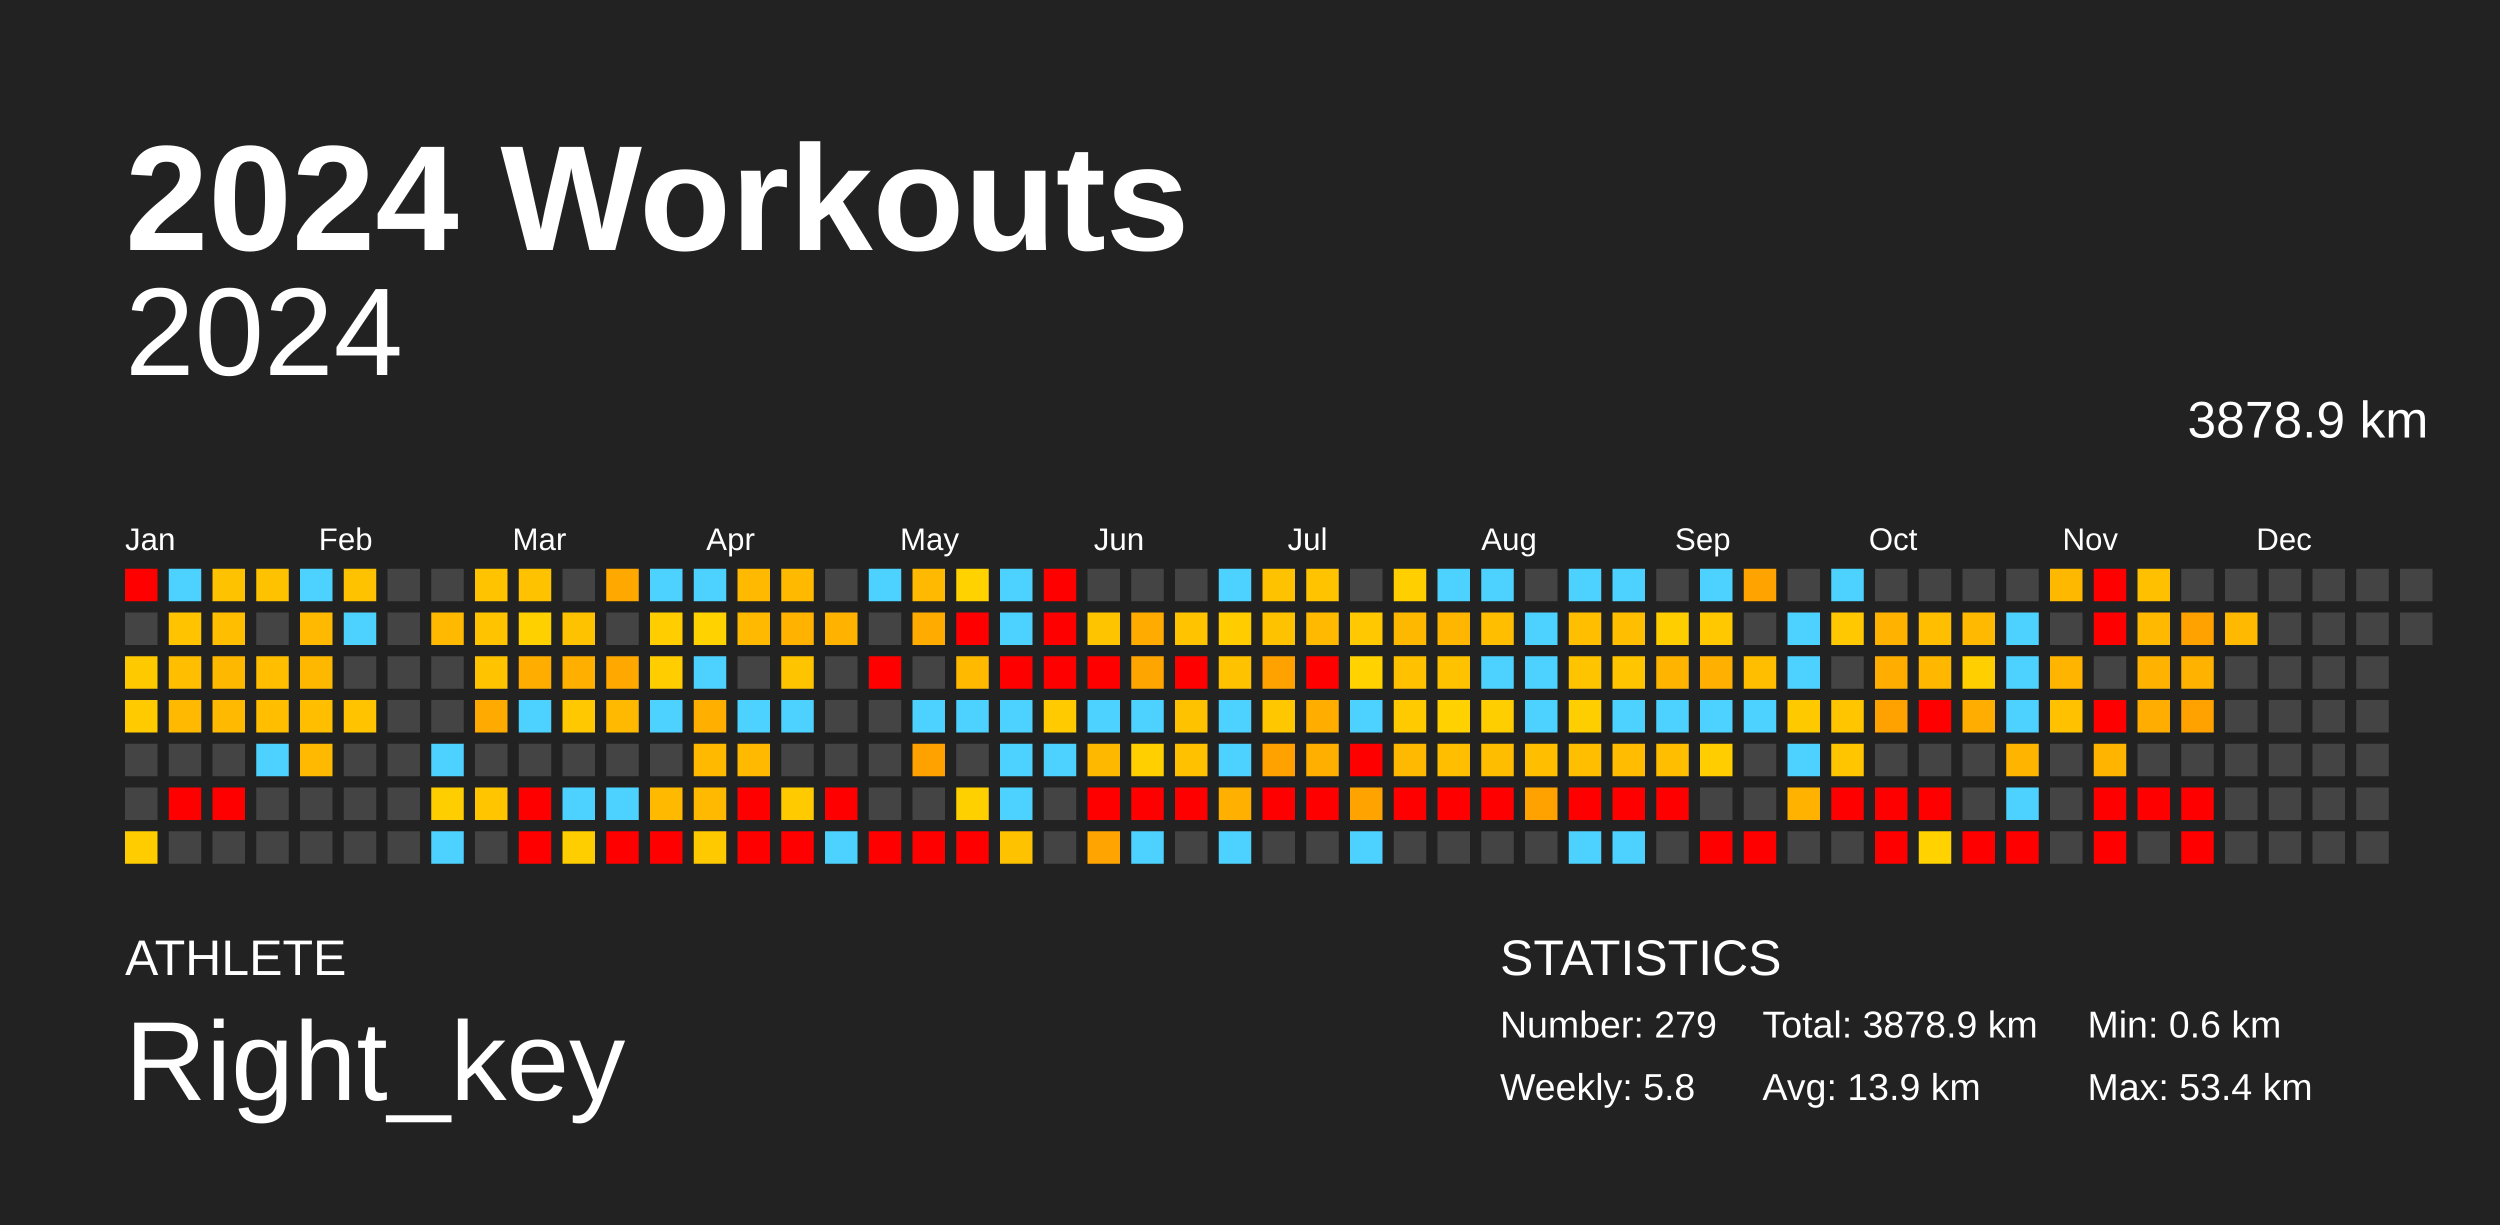
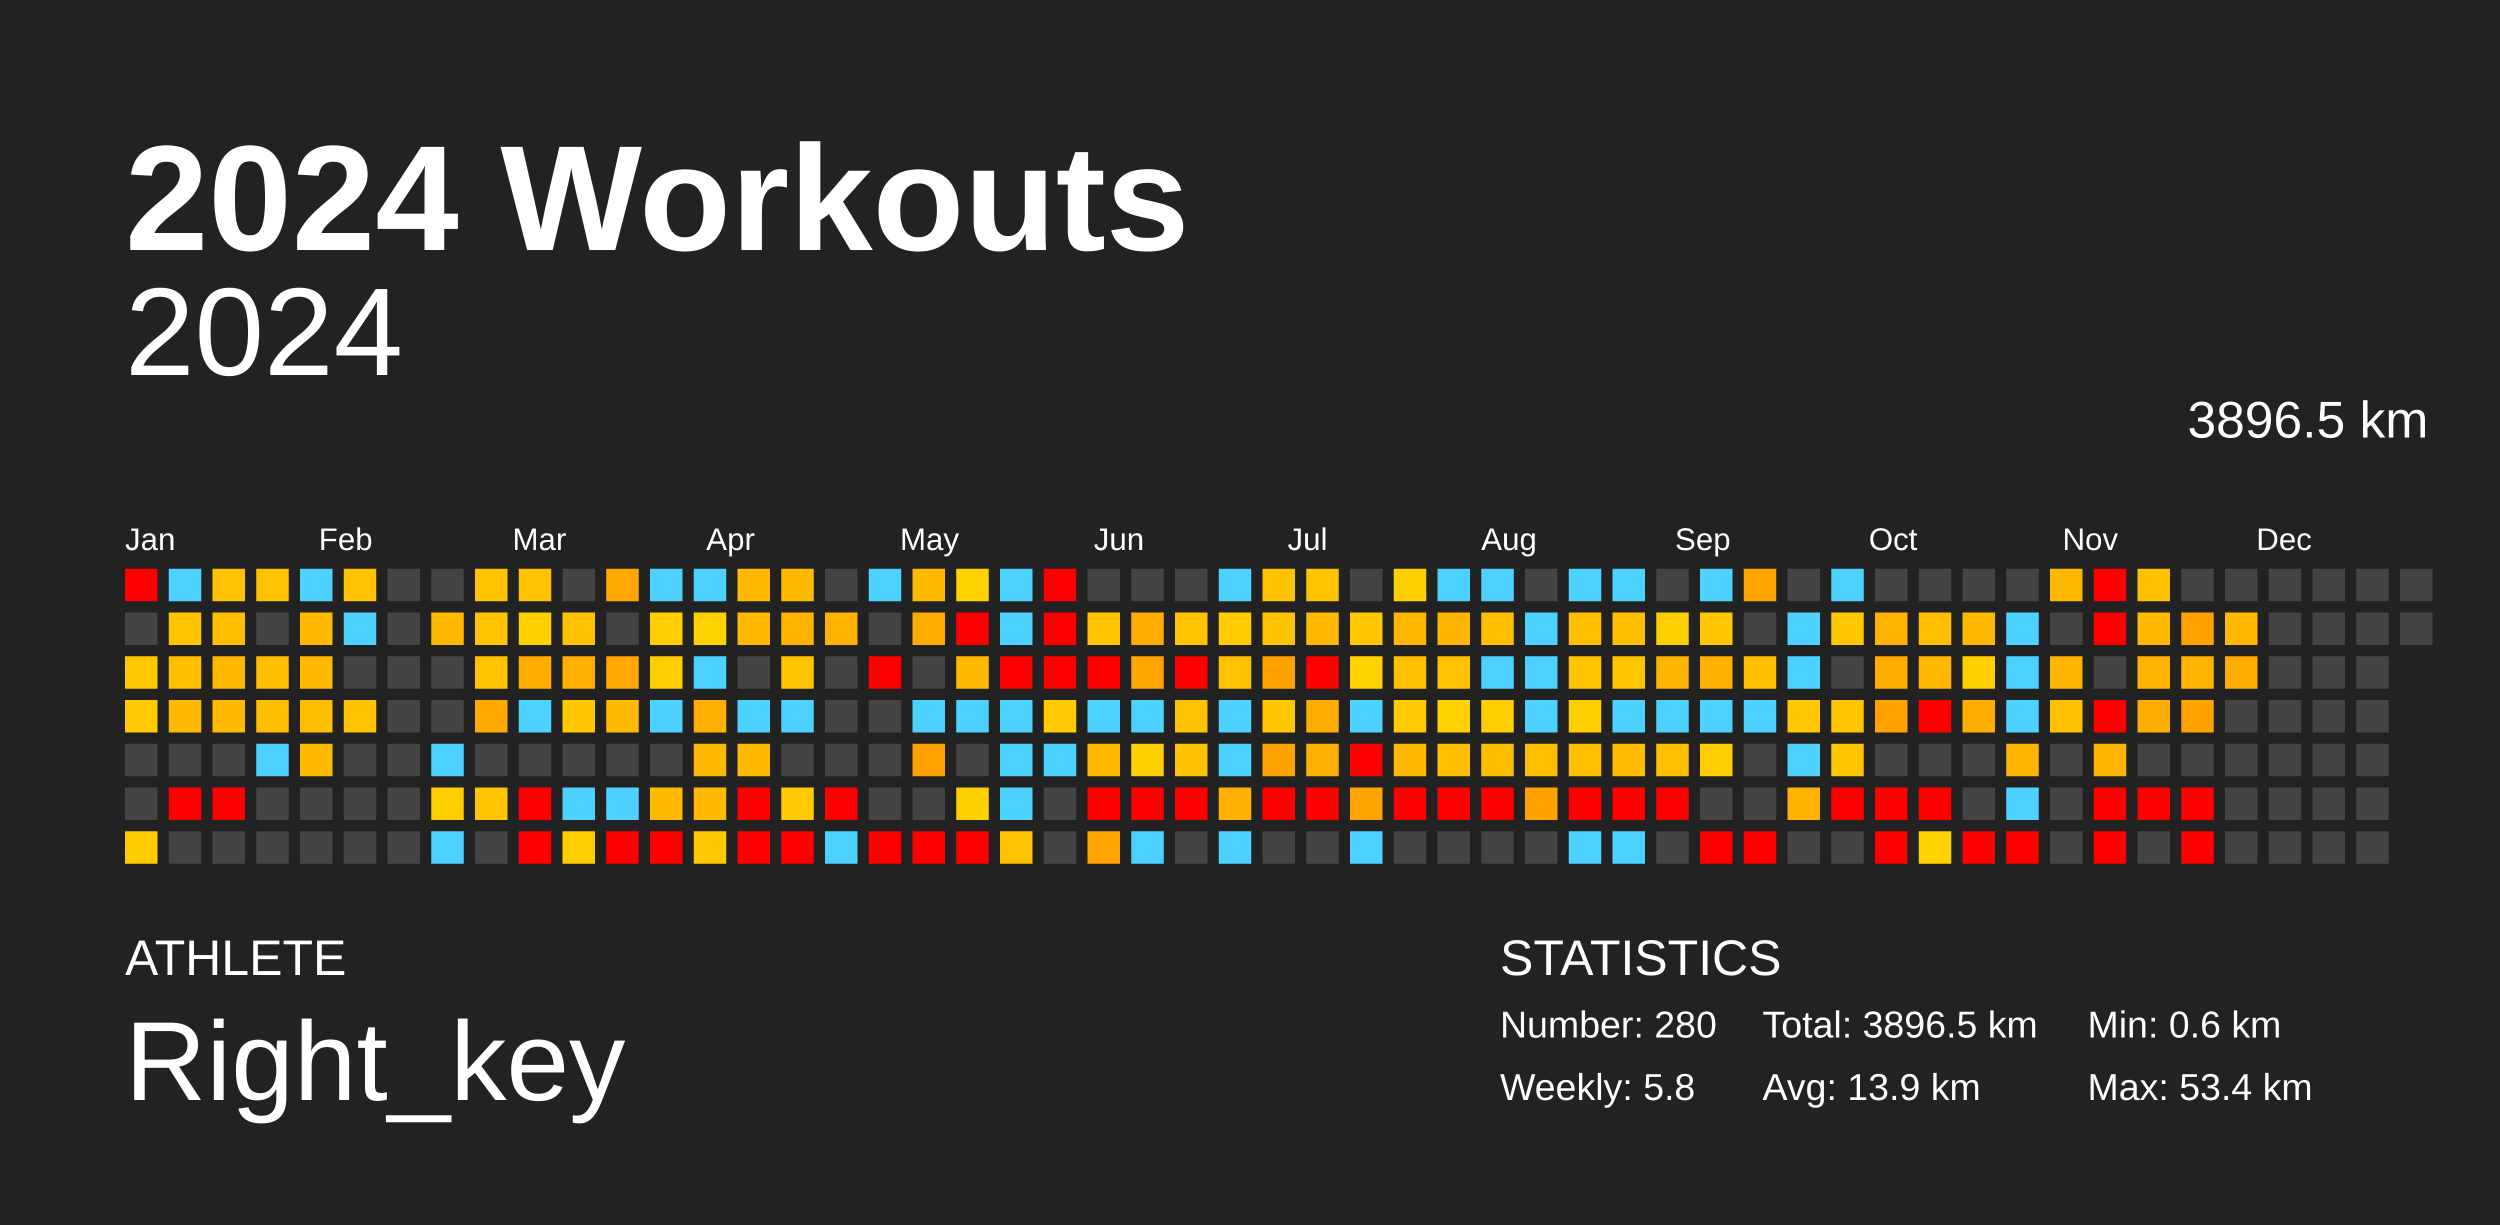
<svg xmlns="http://www.w3.org/2000/svg" baseProfile="full" height="98mm" version="1.1" viewBox="0,0,200,98" width="200mm">
  <defs />
  <rect fill="#222222" height="98" width="200" x="0" y="0" />
  <text fill="#FFFFFF" style="font-size:12px; font-family:Arial; font-weight:bold;" x="10" y="20">2024 Workouts</text>
  <text fill="#FFFFFF" style="font-size:4px; font-family:Arial" x="10" y="78">ATHLETE</text>
  <text fill="#FFFFFF" style="font-size:9px; font-family:Arial" x="10" y="88">Right_key</text>
  <text fill="#FFFFFF" style="font-size:4px; font-family:Arial" x="120" y="78">STATISTICS</text>
-   <text fill="#FFFFFF" style="font-size:3px; font-family:Arial" x="120" y="83">Number: 279</text>
+   <text fill="#FFFFFF" style="font-size:3px; font-family:Arial" x="120" y="83">Number: 280</text>
  <text fill="#FFFFFF" style="font-size:3px; font-family:Arial" x="120" y="88">Weekly: 5.8</text>
-   <text fill="#FFFFFF" style="font-size:3px; font-family:Arial" x="141" y="83">Total: 3878.9 km</text>
+   <text fill="#FFFFFF" style="font-size:3px; font-family:Arial" x="141" y="83">Total: 3896.5 km</text>
  <text fill="#FFFFFF" style="font-size:3px; font-family:Arial" x="141" y="88">Avg: 13.9 km</text>
  <text fill="#FFFFFF" style="font-size:3px; font-family:Arial" x="167" y="83">Min: 0.6 km</text>
  <text fill="#FFFFFF" style="font-size:3px; font-family:Arial" x="167" y="88">Max: 53.4 km</text>
  <text alignment-baseline="hanging" fill="#FFFFFF" style="font-size:10.0px; font-family:Arial;" x="10" y="30">2024</text>
-   <text alignment-baseline="hanging" fill="#FFFFFF" style="font-size:4.125px; font-family:Arial;" x="175" y="35">3878.9 km</text>
+   <text alignment-baseline="hanging" fill="#FFFFFF" style="font-size:4.125px; font-family:Arial;" x="175" y="35">3896.5 km</text>
  <text fill="#FFFFFF" style="font-size:2.5px; font-family:Arial" x="10.0" y="44">Jan</text>
  <text fill="#FFFFFF" style="font-size:2.5px; font-family:Arial" x="25.5" y="44">Feb</text>
  <text fill="#FFFFFF" style="font-size:2.5px; font-family:Arial" x="41.0" y="44">Mar</text>
  <text fill="#FFFFFF" style="font-size:2.5px; font-family:Arial" x="56.5" y="44">Apr</text>
  <text fill="#FFFFFF" style="font-size:2.5px; font-family:Arial" x="72.0" y="44">May</text>
  <text fill="#FFFFFF" style="font-size:2.5px; font-family:Arial" x="87.5" y="44">Jun</text>
  <text fill="#FFFFFF" style="font-size:2.5px; font-family:Arial" x="103.0" y="44">Jul</text>
  <text fill="#FFFFFF" style="font-size:2.5px; font-family:Arial" x="118.5" y="44">Aug</text>
  <text fill="#FFFFFF" style="font-size:2.5px; font-family:Arial" x="134.0" y="44">Sep</text>
  <text fill="#FFFFFF" style="font-size:2.5px; font-family:Arial" x="149.5" y="44">Oct</text>
  <text fill="#FFFFFF" style="font-size:2.5px; font-family:Arial" x="165.0" y="44">Nov</text>
  <text fill="#FFFFFF" style="font-size:2.5px; font-family:Arial" x="180.5" y="44">Dec</text>
  <rect fill="red" height="2.6" width="2.6" x="10.0" y="45.5" />
  <rect fill="#444444" height="2.6" width="2.6" x="10.0" y="49.0" />
  <rect fill="#ffc900" height="2.6" width="2.6" x="10.0" y="52.5" />
  <rect fill="#ffcb00" height="2.6" width="2.6" x="10.0" y="56.0" />
  <rect fill="#444444" height="2.6" width="2.6" x="10.0" y="59.5" />
  <rect fill="#444444" height="2.6" width="2.6" x="10.0" y="63.0" />
  <rect fill="#ffcc00" height="2.6" width="2.6" x="10.0" y="66.5" />
  <rect fill="#4dd2ff" height="2.6" width="2.6" x="13.5" y="45.5" />
  <rect fill="#ffc300" height="2.6" width="2.6" x="13.5" y="49.0" />
  <rect fill="#ffbe00" height="2.6" width="2.6" x="13.5" y="52.5" />
  <rect fill="#ffb900" height="2.6" width="2.6" x="13.5" y="56.0" />
  <rect fill="#444444" height="2.6" width="2.6" x="13.5" y="59.5" />
  <rect fill="red" height="2.6" width="2.6" x="13.5" y="63.0" />
  <rect fill="#444444" height="2.6" width="2.6" x="13.5" y="66.5" />
  <rect fill="#ffc200" height="2.6" width="2.6" x="17.0" y="45.5" />
  <rect fill="#ffbe00" height="2.6" width="2.6" x="17.0" y="49.0" />
  <rect fill="#ffb800" height="2.6" width="2.6" x="17.0" y="52.5" />
  <rect fill="#ffb900" height="2.6" width="2.6" x="17.0" y="56.0" />
  <rect fill="#444444" height="2.6" width="2.6" x="17.0" y="59.5" />
  <rect fill="red" height="2.6" width="2.6" x="17.0" y="63.0" />
  <rect fill="#444444" height="2.6" width="2.6" x="17.0" y="66.5" />
  <rect fill="#ffc200" height="2.6" width="2.6" x="20.5" y="45.5" />
  <rect fill="#444444" height="2.6" width="2.6" x="20.5" y="49.0" />
  <rect fill="#ffbe00" height="2.6" width="2.6" x="20.5" y="52.5" />
  <rect fill="#ffbe00" height="2.6" width="2.6" x="20.5" y="56.0" />
  <rect fill="#4dd2ff" height="2.6" width="2.6" x="20.5" y="59.5" />
  <rect fill="#444444" height="2.6" width="2.6" x="20.5" y="63.0" />
  <rect fill="#444444" height="2.6" width="2.6" x="20.5" y="66.5" />
  <rect fill="#4dd2ff" height="2.6" width="2.6" x="24.0" y="45.5" />
  <rect fill="#ffb900" height="2.6" width="2.6" x="24.0" y="49.0" />
  <rect fill="#ffb800" height="2.6" width="2.6" x="24.0" y="52.5" />
  <rect fill="#ffbe00" height="2.6" width="2.6" x="24.0" y="56.0" />
  <rect fill="#ffb900" height="2.6" width="2.6" x="24.0" y="59.5" />
  <rect fill="#444444" height="2.6" width="2.6" x="24.0" y="63.0" />
  <rect fill="#444444" height="2.6" width="2.6" x="24.0" y="66.5" />
  <rect fill="#ffc200" height="2.6" width="2.6" x="27.5" y="45.5" />
  <rect fill="#4dd2ff" height="2.6" width="2.6" x="27.5" y="49.0" />
  <rect fill="#444444" height="2.6" width="2.6" x="27.5" y="52.5" />
  <rect fill="#ffc300" height="2.6" width="2.6" x="27.5" y="56.0" />
  <rect fill="#444444" height="2.6" width="2.6" x="27.5" y="59.5" />
  <rect fill="#444444" height="2.6" width="2.6" x="27.5" y="63.0" />
  <rect fill="#444444" height="2.6" width="2.6" x="27.5" y="66.5" />
  <rect fill="#444444" height="2.6" width="2.6" x="31.0" y="45.5" />
  <rect fill="#444444" height="2.6" width="2.6" x="31.0" y="49.0" />
  <rect fill="#444444" height="2.6" width="2.6" x="31.0" y="52.5" />
  <rect fill="#444444" height="2.6" width="2.6" x="31.0" y="56.0" />
  <rect fill="#444444" height="2.6" width="2.6" x="31.0" y="59.5" />
  <rect fill="#444444" height="2.6" width="2.6" x="31.0" y="63.0" />
  <rect fill="#444444" height="2.6" width="2.6" x="31.0" y="66.5" />
  <rect fill="#444444" height="2.6" width="2.6" x="34.5" y="45.5" />
  <rect fill="#ffb900" height="2.6" width="2.6" x="34.5" y="49.0" />
  <rect fill="#444444" height="2.6" width="2.6" x="34.5" y="52.5" />
  <rect fill="#444444" height="2.6" width="2.6" x="34.5" y="56.0" />
  <rect fill="#4dd2ff" height="2.6" width="2.6" x="34.5" y="59.5" />
  <rect fill="#ffce00" height="2.6" width="2.6" x="34.5" y="63.0" />
  <rect fill="#4dd2ff" height="2.6" width="2.6" x="34.5" y="66.5" />
  <rect fill="#ffc300" height="2.6" width="2.6" x="38.0" y="45.5" />
  <rect fill="#ffc300" height="2.6" width="2.6" x="38.0" y="49.0" />
  <rect fill="#ffc300" height="2.6" width="2.6" x="38.0" y="52.5" />
  <rect fill="#ffaa00" height="2.6" width="2.6" x="38.0" y="56.0" />
  <rect fill="#444444" height="2.6" width="2.6" x="38.0" y="59.5" />
  <rect fill="#ffc600" height="2.6" width="2.6" x="38.0" y="63.0" />
  <rect fill="#444444" height="2.6" width="2.6" x="38.0" y="66.5" />
  <rect fill="#ffc200" height="2.6" width="2.6" x="41.5" y="45.5" />
  <rect fill="#ffd000" height="2.6" width="2.6" x="41.5" y="49.0" />
  <rect fill="#ffae00" height="2.6" width="2.6" x="41.5" y="52.5" />
  <rect fill="#4dd2ff" height="2.6" width="2.6" x="41.5" y="56.0" />
  <rect fill="#444444" height="2.6" width="2.6" x="41.5" y="59.5" />
  <rect fill="red" height="2.6" width="2.6" x="41.5" y="63.0" />
  <rect fill="red" height="2.6" width="2.6" x="41.5" y="66.5" />
  <rect fill="#444444" height="2.6" width="2.6" x="45.0" y="45.5" />
  <rect fill="#ffc200" height="2.6" width="2.6" x="45.0" y="49.0" />
  <rect fill="#ffaf00" height="2.6" width="2.6" x="45.0" y="52.5" />
  <rect fill="#ffc800" height="2.6" width="2.6" x="45.0" y="56.0" />
  <rect fill="#444444" height="2.6" width="2.6" x="45.0" y="59.5" />
  <rect fill="#4dd2ff" height="2.6" width="2.6" x="45.0" y="63.0" />
  <rect fill="#ffce00" height="2.6" width="2.6" x="45.0" y="66.5" />
  <rect fill="#ffa900" height="2.6" width="2.6" x="48.5" y="45.5" />
  <rect fill="#444444" height="2.6" width="2.6" x="48.5" y="49.0" />
  <rect fill="#ffa800" height="2.6" width="2.6" x="48.5" y="52.5" />
  <rect fill="#ffb900" height="2.6" width="2.6" x="48.5" y="56.0" />
  <rect fill="#444444" height="2.6" width="2.6" x="48.5" y="59.5" />
  <rect fill="#4dd2ff" height="2.6" width="2.6" x="48.5" y="63.0" />
  <rect fill="red" height="2.6" width="2.6" x="48.5" y="66.5" />
  <rect fill="#4dd2ff" height="2.6" width="2.6" x="52.0" y="45.5" />
  <rect fill="#ffcd00" height="2.6" width="2.6" x="52.0" y="49.0" />
  <rect fill="#ffcd00" height="2.6" width="2.6" x="52.0" y="52.5" />
  <rect fill="#4dd2ff" height="2.6" width="2.6" x="52.0" y="56.0" />
  <rect fill="#444444" height="2.6" width="2.6" x="52.0" y="59.5" />
  <rect fill="#ffba00" height="2.6" width="2.6" x="52.0" y="63.0" />
  <rect fill="red" height="2.6" width="2.6" x="52.0" y="66.5" />
  <rect fill="#4dd2ff" height="2.6" width="2.6" x="55.5" y="45.5" />
  <rect fill="#ffd200" height="2.6" width="2.6" x="55.5" y="49.0" />
  <rect fill="#4dd2ff" height="2.6" width="2.6" x="55.5" y="52.5" />
  <rect fill="#ffaf00" height="2.6" width="2.6" x="55.5" y="56.0" />
  <rect fill="#ffba00" height="2.6" width="2.6" x="55.5" y="59.5" />
  <rect fill="#ffb900" height="2.6" width="2.6" x="55.5" y="63.0" />
  <rect fill="#ffc900" height="2.6" width="2.6" x="55.5" y="66.5" />
  <rect fill="#ffb900" height="2.6" width="2.6" x="59.0" y="45.5" />
  <rect fill="#ffb900" height="2.6" width="2.6" x="59.0" y="49.0" />
  <rect fill="#444444" height="2.6" width="2.6" x="59.0" y="52.5" />
  <rect fill="#4dd2ff" height="2.6" width="2.6" x="59.0" y="56.0" />
  <rect fill="#ffb900" height="2.6" width="2.6" x="59.0" y="59.5" />
  <rect fill="red" height="2.6" width="2.6" x="59.0" y="63.0" />
  <rect fill="red" height="2.6" width="2.6" x="59.0" y="66.5" />
  <rect fill="#ffba00" height="2.6" width="2.6" x="62.5" y="45.5" />
  <rect fill="#ffb300" height="2.6" width="2.6" x="62.5" y="49.0" />
  <rect fill="#ffc400" height="2.6" width="2.6" x="62.5" y="52.5" />
  <rect fill="#4dd2ff" height="2.6" width="2.6" x="62.5" y="56.0" />
  <rect fill="#444444" height="2.6" width="2.6" x="62.5" y="59.5" />
  <rect fill="#ffca00" height="2.6" width="2.6" x="62.5" y="63.0" />
  <rect fill="red" height="2.6" width="2.6" x="62.5" y="66.5" />
  <rect fill="#444444" height="2.6" width="2.6" x="66.0" y="45.5" />
  <rect fill="#ffb200" height="2.6" width="2.6" x="66.0" y="49.0" />
  <rect fill="#444444" height="2.6" width="2.6" x="66.0" y="52.5" />
  <rect fill="#444444" height="2.6" width="2.6" x="66.0" y="56.0" />
  <rect fill="#444444" height="2.6" width="2.6" x="66.0" y="59.5" />
  <rect fill="red" height="2.6" width="2.6" x="66.0" y="63.0" />
  <rect fill="#4dd2ff" height="2.6" width="2.6" x="66.0" y="66.5" />
  <rect fill="#4dd2ff" height="2.6" width="2.6" x="69.5" y="45.5" />
  <rect fill="#444444" height="2.6" width="2.6" x="69.5" y="49.0" />
  <rect fill="red" height="2.6" width="2.6" x="69.5" y="52.5" />
  <rect fill="#444444" height="2.6" width="2.6" x="69.5" y="56.0" />
  <rect fill="#444444" height="2.6" width="2.6" x="69.5" y="59.5" />
  <rect fill="#444444" height="2.6" width="2.6" x="69.5" y="63.0" />
  <rect fill="red" height="2.6" width="2.6" x="69.5" y="66.5" />
  <rect fill="#ffb900" height="2.6" width="2.6" x="73.0" y="45.5" />
  <rect fill="#ffab00" height="2.6" width="2.6" x="73.0" y="49.0" />
  <rect fill="#444444" height="2.6" width="2.6" x="73.0" y="52.5" />
  <rect fill="#4dd2ff" height="2.6" width="2.6" x="73.0" y="56.0" />
  <rect fill="#ffa200" height="2.6" width="2.6" x="73.0" y="59.5" />
  <rect fill="#444444" height="2.6" width="2.6" x="73.0" y="63.0" />
  <rect fill="red" height="2.6" width="2.6" x="73.0" y="66.5" />
  <rect fill="#ffd200" height="2.6" width="2.6" x="76.5" y="45.5" />
  <rect fill="red" height="2.6" width="2.6" x="76.5" y="49.0" />
  <rect fill="#ffba00" height="2.6" width="2.6" x="76.5" y="52.5" />
  <rect fill="#4dd2ff" height="2.6" width="2.6" x="76.5" y="56.0" />
  <rect fill="#444444" height="2.6" width="2.6" x="76.5" y="59.5" />
  <rect fill="#ffd000" height="2.6" width="2.6" x="76.5" y="63.0" />
  <rect fill="red" height="2.6" width="2.6" x="76.5" y="66.5" />
  <rect fill="#4dd2ff" height="2.6" width="2.6" x="80.0" y="45.5" />
  <rect fill="#4dd2ff" height="2.6" width="2.6" x="80.0" y="49.0" />
  <rect fill="red" height="2.6" width="2.6" x="80.0" y="52.5" />
  <rect fill="#4dd2ff" height="2.6" width="2.6" x="80.0" y="56.0" />
  <rect fill="#4dd2ff" height="2.6" width="2.6" x="80.0" y="59.5" />
  <rect fill="#4dd2ff" height="2.6" width="2.6" x="80.0" y="63.0" />
  <rect fill="#ffc200" height="2.6" width="2.6" x="80.0" y="66.5" />
  <rect fill="red" height="2.6" width="2.6" x="83.5" y="45.5" />
  <rect fill="red" height="2.6" width="2.6" x="83.5" y="49.0" />
  <rect fill="red" height="2.6" width="2.6" x="83.5" y="52.5" />
  <rect fill="#ffcb00" height="2.6" width="2.6" x="83.5" y="56.0" />
  <rect fill="#4dd2ff" height="2.6" width="2.6" x="83.5" y="59.5" />
  <rect fill="#444444" height="2.6" width="2.6" x="83.5" y="63.0" />
  <rect fill="#444444" height="2.6" width="2.6" x="83.5" y="66.5" />
  <rect fill="#444444" height="2.6" width="2.6" x="87.0" y="45.5" />
  <rect fill="#ffc400" height="2.6" width="2.6" x="87.0" y="49.0" />
  <rect fill="red" height="2.6" width="2.6" x="87.0" y="52.5" />
  <rect fill="#4dd2ff" height="2.6" width="2.6" x="87.0" y="56.0" />
  <rect fill="#ffb800" height="2.6" width="2.6" x="87.0" y="59.5" />
  <rect fill="red" height="2.6" width="2.6" x="87.0" y="63.0" />
  <rect fill="#ffa400" height="2.6" width="2.6" x="87.0" y="66.5" />
  <rect fill="#444444" height="2.6" width="2.6" x="90.5" y="45.5" />
  <rect fill="#ffab00" height="2.6" width="2.6" x="90.5" y="49.0" />
  <rect fill="#ffa500" height="2.6" width="2.6" x="90.5" y="52.5" />
  <rect fill="#4dd2ff" height="2.6" width="2.6" x="90.5" y="56.0" />
  <rect fill="#ffcf00" height="2.6" width="2.6" x="90.5" y="59.5" />
  <rect fill="red" height="2.6" width="2.6" x="90.5" y="63.0" />
  <rect fill="#4dd2ff" height="2.6" width="2.6" x="90.5" y="66.5" />
  <rect fill="#444444" height="2.6" width="2.6" x="94.0" y="45.5" />
  <rect fill="#ffc300" height="2.6" width="2.6" x="94.0" y="49.0" />
  <rect fill="red" height="2.6" width="2.6" x="94.0" y="52.5" />
  <rect fill="#ffc200" height="2.6" width="2.6" x="94.0" y="56.0" />
  <rect fill="#ffc100" height="2.6" width="2.6" x="94.0" y="59.5" />
  <rect fill="red" height="2.6" width="2.6" x="94.0" y="63.0" />
  <rect fill="#444444" height="2.6" width="2.6" x="94.0" y="66.5" />
  <rect fill="#4dd2ff" height="2.6" width="2.6" x="97.5" y="45.5" />
  <rect fill="#ffcc00" height="2.6" width="2.6" x="97.5" y="49.0" />
  <rect fill="#ffc200" height="2.6" width="2.6" x="97.5" y="52.5" />
  <rect fill="#4dd2ff" height="2.6" width="2.6" x="97.5" y="56.0" />
  <rect fill="#4dd2ff" height="2.6" width="2.6" x="97.5" y="59.5" />
  <rect fill="#ffb000" height="2.6" width="2.6" x="97.5" y="63.0" />
  <rect fill="#4dd2ff" height="2.6" width="2.6" x="97.5" y="66.5" />
  <rect fill="#ffc200" height="2.6" width="2.6" x="101.0" y="45.5" />
  <rect fill="#ffc200" height="2.6" width="2.6" x="101.0" y="49.0" />
  <rect fill="#ffa200" height="2.6" width="2.6" x="101.0" y="52.5" />
  <rect fill="#ffc700" height="2.6" width="2.6" x="101.0" y="56.0" />
  <rect fill="#ffa200" height="2.6" width="2.6" x="101.0" y="59.5" />
  <rect fill="red" height="2.6" width="2.6" x="101.0" y="63.0" />
  <rect fill="#444444" height="2.6" width="2.6" x="101.0" y="66.5" />
  <rect fill="#ffc300" height="2.6" width="2.6" x="104.5" y="45.5" />
  <rect fill="#ffb900" height="2.6" width="2.6" x="104.5" y="49.0" />
  <rect fill="red" height="2.6" width="2.6" x="104.5" y="52.5" />
  <rect fill="#ffae00" height="2.6" width="2.6" x="104.5" y="56.0" />
  <rect fill="#ffaf00" height="2.6" width="2.6" x="104.5" y="59.5" />
  <rect fill="red" height="2.6" width="2.6" x="104.5" y="63.0" />
  <rect fill="#444444" height="2.6" width="2.6" x="104.5" y="66.5" />
  <rect fill="#444444" height="2.6" width="2.6" x="108.0" y="45.5" />
  <rect fill="#ffc800" height="2.6" width="2.6" x="108.0" y="49.0" />
  <rect fill="#ffd200" height="2.6" width="2.6" x="108.0" y="52.5" />
  <rect fill="#4dd2ff" height="2.6" width="2.6" x="108.0" y="56.0" />
  <rect fill="red" height="2.6" width="2.6" x="108.0" y="59.5" />
  <rect fill="#ffa300" height="2.6" width="2.6" x="108.0" y="63.0" />
  <rect fill="#4dd2ff" height="2.6" width="2.6" x="108.0" y="66.5" />
  <rect fill="#ffcf00" height="2.6" width="2.6" x="111.5" y="45.5" />
  <rect fill="#ffb800" height="2.6" width="2.6" x="111.5" y="49.0" />
  <rect fill="#ffc100" height="2.6" width="2.6" x="111.5" y="52.5" />
  <rect fill="#ffca00" height="2.6" width="2.6" x="111.5" y="56.0" />
  <rect fill="#ffb900" height="2.6" width="2.6" x="111.5" y="59.5" />
  <rect fill="red" height="2.6" width="2.6" x="111.5" y="63.0" />
  <rect fill="#444444" height="2.6" width="2.6" x="111.5" y="66.5" />
  <rect fill="#4dd2ff" height="2.6" width="2.6" x="115.0" y="45.5" />
  <rect fill="#ffb600" height="2.6" width="2.6" x="115.0" y="49.0" />
  <rect fill="#ffc200" height="2.6" width="2.6" x="115.0" y="52.5" />
  <rect fill="#ffd100" height="2.6" width="2.6" x="115.0" y="56.0" />
  <rect fill="#ffbf00" height="2.6" width="2.6" x="115.0" y="59.5" />
  <rect fill="red" height="2.6" width="2.6" x="115.0" y="63.0" />
  <rect fill="#444444" height="2.6" width="2.6" x="115.0" y="66.5" />
  <rect fill="#4dd2ff" height="2.6" width="2.6" x="118.5" y="45.5" />
  <rect fill="#ffbf00" height="2.6" width="2.6" x="118.5" y="49.0" />
  <rect fill="#4dd2ff" height="2.6" width="2.6" x="118.5" y="52.5" />
  <rect fill="#ffce00" height="2.6" width="2.6" x="118.5" y="56.0" />
  <rect fill="#ffbd00" height="2.6" width="2.6" x="118.5" y="59.5" />
  <rect fill="red" height="2.6" width="2.6" x="118.5" y="63.0" />
  <rect fill="#444444" height="2.6" width="2.6" x="118.5" y="66.5" />
  <rect fill="#444444" height="2.6" width="2.6" x="122.0" y="45.5" />
  <rect fill="#4dd2ff" height="2.6" width="2.6" x="122.0" y="49.0" />
  <rect fill="#4dd2ff" height="2.6" width="2.6" x="122.0" y="52.5" />
  <rect fill="#4dd2ff" height="2.6" width="2.6" x="122.0" y="56.0" />
  <rect fill="#ffbf00" height="2.6" width="2.6" x="122.0" y="59.5" />
  <rect fill="#ffa200" height="2.6" width="2.6" x="122.0" y="63.0" />
  <rect fill="#444444" height="2.6" width="2.6" x="122.0" y="66.5" />
  <rect fill="#4dd2ff" height="2.6" width="2.6" x="125.5" y="45.5" />
  <rect fill="#ffbf00" height="2.6" width="2.6" x="125.5" y="49.0" />
  <rect fill="#ffc400" height="2.6" width="2.6" x="125.5" y="52.5" />
  <rect fill="#ffce00" height="2.6" width="2.6" x="125.5" y="56.0" />
  <rect fill="#ffbf00" height="2.6" width="2.6" x="125.5" y="59.5" />
  <rect fill="red" height="2.6" width="2.6" x="125.5" y="63.0" />
  <rect fill="#4dd2ff" height="2.6" width="2.6" x="125.5" y="66.5" />
  <rect fill="#4dd2ff" height="2.6" width="2.6" x="129.0" y="45.5" />
  <rect fill="#ffbf00" height="2.6" width="2.6" x="129.0" y="49.0" />
  <rect fill="#ffc600" height="2.6" width="2.6" x="129.0" y="52.5" />
  <rect fill="#4dd2ff" height="2.6" width="2.6" x="129.0" y="56.0" />
  <rect fill="#ffbc00" height="2.6" width="2.6" x="129.0" y="59.5" />
  <rect fill="red" height="2.6" width="2.6" x="129.0" y="63.0" />
  <rect fill="#4dd2ff" height="2.6" width="2.6" x="129.0" y="66.5" />
  <rect fill="#444444" height="2.6" width="2.6" x="132.5" y="45.5" />
  <rect fill="#ffce00" height="2.6" width="2.6" x="132.5" y="49.0" />
  <rect fill="#ffb500" height="2.6" width="2.6" x="132.5" y="52.5" />
  <rect fill="#4dd2ff" height="2.6" width="2.6" x="132.5" y="56.0" />
  <rect fill="#ffbf00" height="2.6" width="2.6" x="132.5" y="59.5" />
  <rect fill="red" height="2.6" width="2.6" x="132.5" y="63.0" />
  <rect fill="#444444" height="2.6" width="2.6" x="132.5" y="66.5" />
  <rect fill="#4dd2ff" height="2.6" width="2.6" x="136.0" y="45.5" />
  <rect fill="#ffc800" height="2.6" width="2.6" x="136.0" y="49.0" />
  <rect fill="#ffb000" height="2.6" width="2.6" x="136.0" y="52.5" />
  <rect fill="#4dd2ff" height="2.6" width="2.6" x="136.0" y="56.0" />
  <rect fill="#ffcd00" height="2.6" width="2.6" x="136.0" y="59.5" />
  <rect fill="#444444" height="2.6" width="2.6" x="136.0" y="63.0" />
  <rect fill="red" height="2.6" width="2.6" x="136.0" y="66.5" />
  <rect fill="#ffa300" height="2.6" width="2.6" x="139.5" y="45.5" />
  <rect fill="#444444" height="2.6" width="2.6" x="139.5" y="49.0" />
  <rect fill="#ffbf00" height="2.6" width="2.6" x="139.5" y="52.5" />
  <rect fill="#4dd2ff" height="2.6" width="2.6" x="139.5" y="56.0" />
  <rect fill="#444444" height="2.6" width="2.6" x="139.5" y="59.5" />
  <rect fill="#444444" height="2.6" width="2.6" x="139.5" y="63.0" />
  <rect fill="red" height="2.6" width="2.6" x="139.5" y="66.5" />
  <rect fill="#444444" height="2.6" width="2.6" x="143.0" y="45.5" />
  <rect fill="#4dd2ff" height="2.6" width="2.6" x="143.0" y="49.0" />
  <rect fill="#4dd2ff" height="2.6" width="2.6" x="143.0" y="52.5" />
  <rect fill="#ffc900" height="2.6" width="2.6" x="143.0" y="56.0" />
  <rect fill="#4dd2ff" height="2.6" width="2.6" x="143.0" y="59.5" />
  <rect fill="#ffb200" height="2.6" width="2.6" x="143.0" y="63.0" />
  <rect fill="#444444" height="2.6" width="2.6" x="143.0" y="66.5" />
  <rect fill="#4dd2ff" height="2.6" width="2.6" x="146.5" y="45.5" />
  <rect fill="#ffc800" height="2.6" width="2.6" x="146.5" y="49.0" />
  <rect fill="#444444" height="2.6" width="2.6" x="146.5" y="52.5" />
  <rect fill="#ffc600" height="2.6" width="2.6" x="146.5" y="56.0" />
  <rect fill="#ffc600" height="2.6" width="2.6" x="146.5" y="59.5" />
  <rect fill="red" height="2.6" width="2.6" x="146.5" y="63.0" />
  <rect fill="#444444" height="2.6" width="2.6" x="146.5" y="66.5" />
  <rect fill="#444444" height="2.6" width="2.6" x="150.0" y="45.5" />
  <rect fill="#ffb300" height="2.6" width="2.6" x="150.0" y="49.0" />
  <rect fill="#ffae00" height="2.6" width="2.6" x="150.0" y="52.5" />
  <rect fill="#ffa200" height="2.6" width="2.6" x="150.0" y="56.0" />
  <rect fill="#444444" height="2.6" width="2.6" x="150.0" y="59.5" />
  <rect fill="red" height="2.6" width="2.6" x="150.0" y="63.0" />
  <rect fill="red" height="2.6" width="2.6" x="150.0" y="66.5" />
  <rect fill="#444444" height="2.6" width="2.6" x="153.5" y="45.5" />
  <rect fill="#ffbf00" height="2.6" width="2.6" x="153.5" y="49.0" />
  <rect fill="#ffb700" height="2.6" width="2.6" x="153.5" y="52.5" />
  <rect fill="red" height="2.6" width="2.6" x="153.5" y="56.0" />
  <rect fill="#444444" height="2.6" width="2.6" x="153.5" y="59.5" />
  <rect fill="red" height="2.6" width="2.6" x="153.5" y="63.0" />
  <rect fill="#ffd200" height="2.6" width="2.6" x="153.5" y="66.5" />
  <rect fill="#444444" height="2.6" width="2.6" x="157.0" y="45.5" />
  <rect fill="#ffb900" height="2.6" width="2.6" x="157.0" y="49.0" />
  <rect fill="#ffcf00" height="2.6" width="2.6" x="157.0" y="52.5" />
  <rect fill="#ffad00" height="2.6" width="2.6" x="157.0" y="56.0" />
  <rect fill="#444444" height="2.6" width="2.6" x="157.0" y="59.5" />
  <rect fill="#444444" height="2.6" width="2.6" x="157.0" y="63.0" />
  <rect fill="red" height="2.6" width="2.6" x="157.0" y="66.5" />
  <rect fill="#444444" height="2.6" width="2.6" x="160.5" y="45.5" />
  <rect fill="#4dd2ff" height="2.6" width="2.6" x="160.5" y="49.0" />
  <rect fill="#4dd2ff" height="2.6" width="2.6" x="160.5" y="52.5" />
  <rect fill="#4dd2ff" height="2.6" width="2.6" x="160.5" y="56.0" />
  <rect fill="#ffb500" height="2.6" width="2.6" x="160.5" y="59.5" />
  <rect fill="#4dd2ff" height="2.6" width="2.6" x="160.5" y="63.0" />
  <rect fill="red" height="2.6" width="2.6" x="160.5" y="66.5" />
  <rect fill="#ffb800" height="2.6" width="2.6" x="164.0" y="45.5" />
  <rect fill="#444444" height="2.6" width="2.6" x="164.0" y="49.0" />
  <rect fill="#ffb400" height="2.6" width="2.6" x="164.0" y="52.5" />
  <rect fill="#ffc100" height="2.6" width="2.6" x="164.0" y="56.0" />
  <rect fill="#444444" height="2.6" width="2.6" x="164.0" y="59.5" />
  <rect fill="#444444" height="2.6" width="2.6" x="164.0" y="63.0" />
  <rect fill="#444444" height="2.6" width="2.6" x="164.0" y="66.5" />
  <rect fill="red" height="2.6" width="2.6" x="167.5" y="45.5" />
  <rect fill="red" height="2.6" width="2.6" x="167.5" y="49.0" />
  <rect fill="#444444" height="2.6" width="2.6" x="167.5" y="52.5" />
  <rect fill="red" height="2.6" width="2.6" x="167.5" y="56.0" />
  <rect fill="#ffb500" height="2.6" width="2.6" x="167.5" y="59.5" />
  <rect fill="red" height="2.6" width="2.6" x="167.5" y="63.0" />
  <rect fill="red" height="2.6" width="2.6" x="167.5" y="66.5" />
  <rect fill="#ffc000" height="2.6" width="2.6" x="171.0" y="45.5" />
  <rect fill="#ffb900" height="2.6" width="2.6" x="171.0" y="49.0" />
  <rect fill="#ffb300" height="2.6" width="2.6" x="171.0" y="52.5" />
  <rect fill="#ffad00" height="2.6" width="2.6" x="171.0" y="56.0" />
  <rect fill="#444444" height="2.6" width="2.6" x="171.0" y="59.5" />
  <rect fill="red" height="2.6" width="2.6" x="171.0" y="63.0" />
  <rect fill="#444444" height="2.6" width="2.6" x="171.0" y="66.5" />
  <rect fill="#444444" height="2.6" width="2.6" x="174.5" y="45.5" />
  <rect fill="#ffa200" height="2.6" width="2.6" x="174.5" y="49.0" />
  <rect fill="#ffb200" height="2.6" width="2.6" x="174.5" y="52.5" />
  <rect fill="#ffa200" height="2.6" width="2.6" x="174.5" y="56.0" />
  <rect fill="#444444" height="2.6" width="2.6" x="174.5" y="59.5" />
  <rect fill="red" height="2.6" width="2.6" x="174.5" y="63.0" />
  <rect fill="red" height="2.6" width="2.6" x="174.5" y="66.5" />
  <rect fill="#444444" height="2.6" width="2.6" x="178.0" y="45.5" />
  <rect fill="#ffb900" height="2.6" width="2.6" x="178.0" y="49.0" />
-   <rect fill="#444444" height="2.6" width="2.6" x="178.0" y="52.5" />
+   <rect fill="#ffad00" height="2.6" width="2.6" x="178.0" y="52.5" />
  <rect fill="#444444" height="2.6" width="2.6" x="178.0" y="56.0" />
  <rect fill="#444444" height="2.6" width="2.6" x="178.0" y="59.5" />
  <rect fill="#444444" height="2.6" width="2.6" x="178.0" y="63.0" />
  <rect fill="#444444" height="2.6" width="2.6" x="178.0" y="66.5" />
  <rect fill="#444444" height="2.6" width="2.6" x="181.5" y="45.5" />
  <rect fill="#444444" height="2.6" width="2.6" x="181.5" y="49.0" />
  <rect fill="#444444" height="2.6" width="2.6" x="181.5" y="52.5" />
  <rect fill="#444444" height="2.6" width="2.6" x="181.5" y="56.0" />
  <rect fill="#444444" height="2.6" width="2.6" x="181.5" y="59.5" />
  <rect fill="#444444" height="2.6" width="2.6" x="181.5" y="63.0" />
  <rect fill="#444444" height="2.6" width="2.6" x="181.5" y="66.5" />
  <rect fill="#444444" height="2.6" width="2.6" x="185.0" y="45.5" />
  <rect fill="#444444" height="2.6" width="2.6" x="185.0" y="49.0" />
  <rect fill="#444444" height="2.6" width="2.6" x="185.0" y="52.5" />
  <rect fill="#444444" height="2.6" width="2.6" x="185.0" y="56.0" />
  <rect fill="#444444" height="2.6" width="2.6" x="185.0" y="59.5" />
  <rect fill="#444444" height="2.6" width="2.6" x="185.0" y="63.0" />
  <rect fill="#444444" height="2.6" width="2.6" x="185.0" y="66.5" />
  <rect fill="#444444" height="2.6" width="2.6" x="188.5" y="45.5" />
  <rect fill="#444444" height="2.6" width="2.6" x="188.5" y="49.0" />
  <rect fill="#444444" height="2.6" width="2.6" x="188.5" y="52.5" />
  <rect fill="#444444" height="2.6" width="2.6" x="188.5" y="56.0" />
  <rect fill="#444444" height="2.6" width="2.6" x="188.5" y="59.5" />
  <rect fill="#444444" height="2.6" width="2.6" x="188.5" y="63.0" />
  <rect fill="#444444" height="2.6" width="2.6" x="188.5" y="66.5" />
  <rect fill="#444444" height="2.6" width="2.6" x="192.0" y="45.5" />
  <rect fill="#444444" height="2.6" width="2.6" x="192.0" y="49.0" />
</svg>
